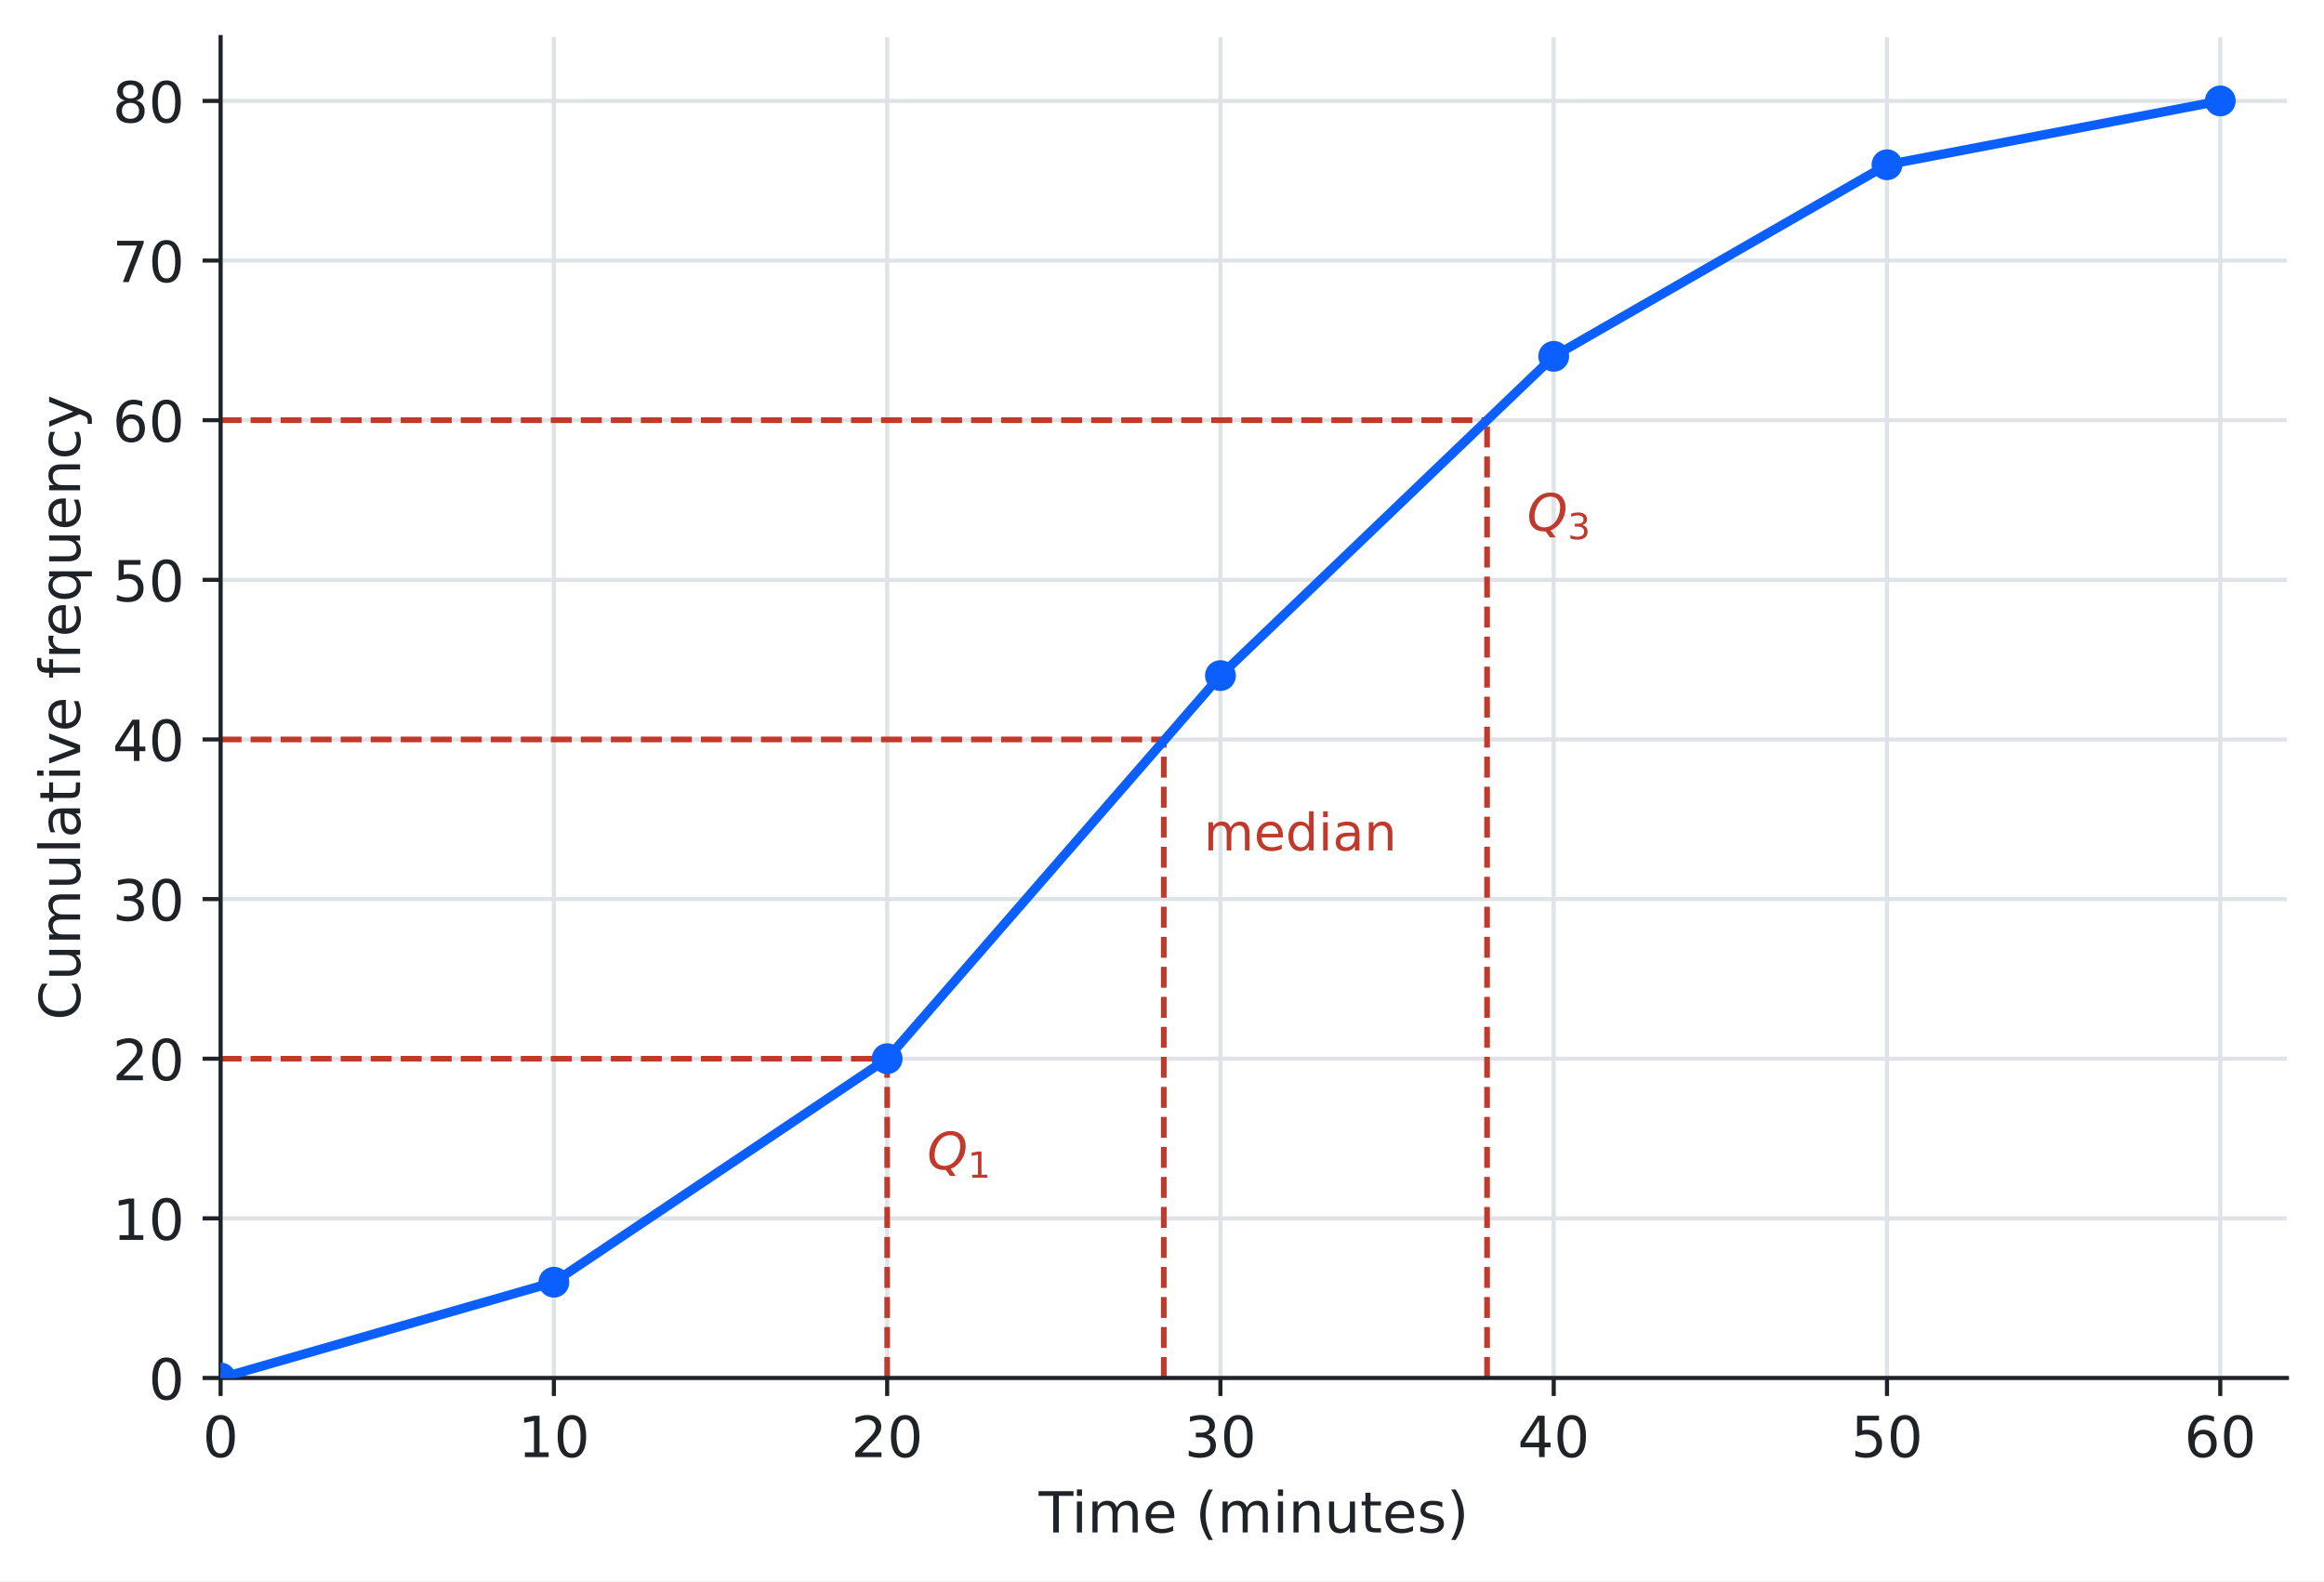
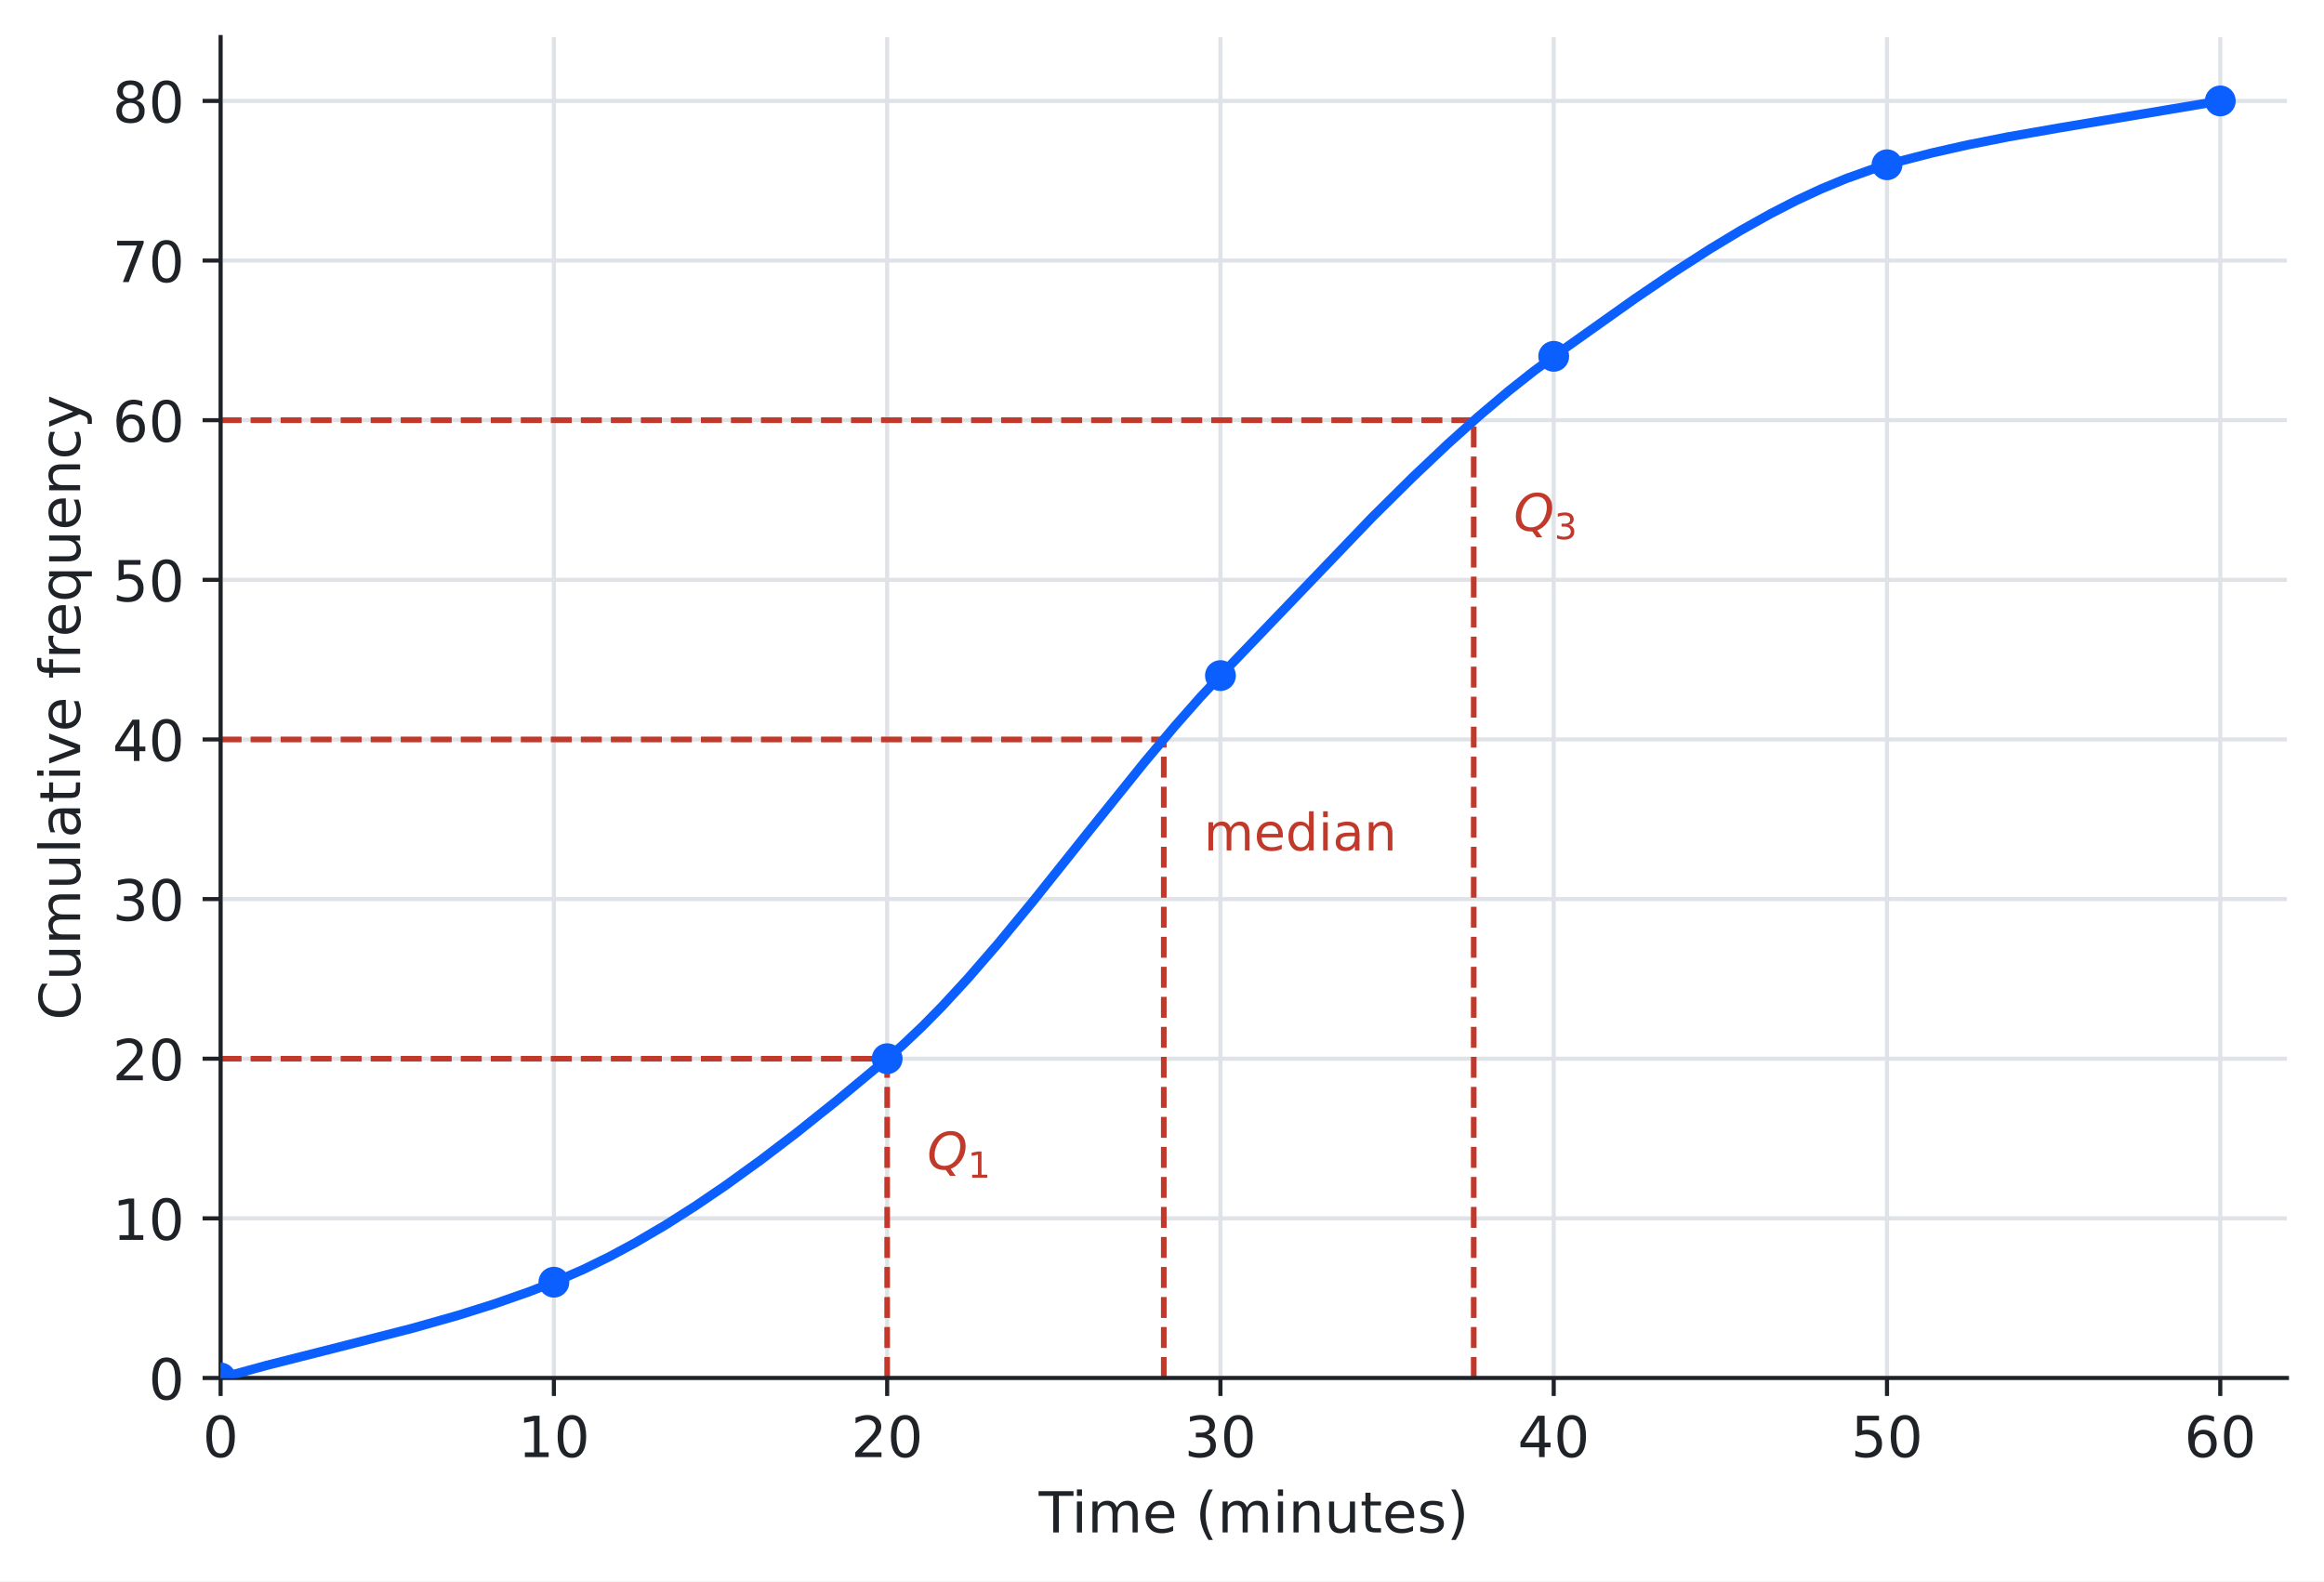
<svg xmlns="http://www.w3.org/2000/svg" xmlns:xlink="http://www.w3.org/1999/xlink" width="451.333pt" height="307.132pt" viewBox="0 0 451.333 307.132" version="1.1">
  <defs>
    <style type="text/css">*{stroke-linejoin: round; stroke-linecap: butt}</style>
  </defs>
  <g id="figure_1">
    <g id="patch_1">
      <path d="M 0 307.132  L 451.333 307.132  L 451.333 0  L 0 0  z " style="fill: #ffffff" />
    </g>
    <g id="axes_1">
      <g id="patch_2">
        <path d="M 42.843 267.64  L 444.133 267.64  L 444.133 7.2  L 42.843 7.2  z " style="fill: #ffffff" />
      </g>
      <g id="matplotlib.axis_1">
        <g id="xtick_1">
          <g id="line2d_1">
-             <path d="M 42.843 267.64  L 42.843 7.2  " clip-path="url(#p670e0f023a)" style="fill: none; stroke: #dfe3e8; stroke-width: 0.8; stroke-linecap: square" />
+             <path d="M 42.843 267.64  L 42.843 7.2  " clip-path="url(#pdbe8dc96bb)" style="fill: none; stroke: #dfe3e8; stroke-width: 0.8; stroke-linecap: square" />
          </g>
          <g id="line2d_2">
            <defs>
-               <path id="ma8bed4fd21" d="M 0 0  L 0 3.5  " style="stroke: #1f2328; stroke-width: 0.8" />
+               <path id="m4777146919" d="M 0 0  L 0 3.5  " style="stroke: #1f2328; stroke-width: 0.8" />
            </defs>
            <g>
-               <use xlink:href="#ma8bed4fd21" x="42.843" y="267.64" style="fill: #1f2328; stroke: #1f2328; stroke-width: 0.8" />
+               <use xlink:href="#m4777146919" x="42.843" y="267.64" style="fill: #1f2328; stroke: #1f2328; stroke-width: 0.8" />
            </g>
          </g>
          <g id="text_1">
            <g style="fill: #1f2328" transform="translate(39.34406 282.9983) scale(0.11 -0.11)">
              <defs>
                <path id="DejaVuSans-30" d="M 2034 4250  Q 1547 4250 1301 3770  Q 1056 3291 1056 2328  Q 1056 1369 1301 889  Q 1547 409 2034 409  Q 2525 409 2770 889  Q 3016 1369 3016 2328  Q 3016 3291 2770 3770  Q 2525 4250 2034 4250  z M 2034 4750  Q 2819 4750 3233 4129  Q 3647 3509 3647 2328  Q 3647 1150 3233 529  Q 2819 -91 2034 -91  Q 1250 -91 836 529  Q 422 1150 422 2328  Q 422 3509 836 4129  Q 1250 4750 2034 4750  z " transform="scale(0.015625)" />
              </defs>
              <use xlink:href="#DejaVuSans-30" />
            </g>
          </g>
        </g>
        <g id="xtick_2">
          <g id="line2d_3">
-             <path d="M 107.568 267.64  L 107.568 7.2  " clip-path="url(#p670e0f023a)" style="fill: none; stroke: #dfe3e8; stroke-width: 0.8; stroke-linecap: square" />
+             <path d="M 107.568 267.64  L 107.568 7.2  " clip-path="url(#pdbe8dc96bb)" style="fill: none; stroke: #dfe3e8; stroke-width: 0.8; stroke-linecap: square" />
          </g>
          <g id="line2d_4">
            <g>
-               <use xlink:href="#ma8bed4fd21" x="107.568" y="267.64" style="fill: #1f2328; stroke: #1f2328; stroke-width: 0.8" />
+               <use xlink:href="#m4777146919" x="107.568" y="267.64" style="fill: #1f2328; stroke: #1f2328; stroke-width: 0.8" />
            </g>
          </g>
          <g id="text_2">
            <g style="fill: #1f2328" transform="translate(100.5689 282.9983) scale(0.11 -0.11)">
              <defs>
                <path id="DejaVuSans-31" d="M 794 531  L 1825 531  L 1825 4091  L 703 3866  L 703 4441  L 1819 4666  L 2450 4666  L 2450 531  L 3481 531  L 3481 0  L 794 0  L 794 531  z " transform="scale(0.015625)" />
              </defs>
              <use xlink:href="#DejaVuSans-31" />
              <use xlink:href="#DejaVuSans-30" transform="translate(63.62305 0)" />
            </g>
          </g>
        </g>
        <g id="xtick_3">
          <g id="line2d_5">
-             <path d="M 172.292 267.64  L 172.292 7.2  " clip-path="url(#p670e0f023a)" style="fill: none; stroke: #dfe3e8; stroke-width: 0.8; stroke-linecap: square" />
+             <path d="M 172.292 267.64  L 172.292 7.2  " clip-path="url(#pdbe8dc96bb)" style="fill: none; stroke: #dfe3e8; stroke-width: 0.8; stroke-linecap: square" />
          </g>
          <g id="line2d_6">
            <g>
-               <use xlink:href="#ma8bed4fd21" x="172.292" y="267.64" style="fill: #1f2328; stroke: #1f2328; stroke-width: 0.8" />
+               <use xlink:href="#m4777146919" x="172.292" y="267.64" style="fill: #1f2328; stroke: #1f2328; stroke-width: 0.8" />
            </g>
          </g>
          <g id="text_3">
            <g style="fill: #1f2328" transform="translate(165.2931 282.9983) scale(0.11 -0.11)">
              <defs>
                <path id="DejaVuSans-32" d="M 1228 531  L 3431 531  L 3431 0  L 469 0  L 469 531  Q 828 903 1448 1529  Q 2069 2156 2228 2338  Q 2531 2678 2651 2914  Q 2772 3150 2772 3378  Q 2772 3750 2511 3984  Q 2250 4219 1831 4219  Q 1534 4219 1204 4116  Q 875 4013 500 3803  L 500 4441  Q 881 4594 1212 4672  Q 1544 4750 1819 4750  Q 2544 4750 2975 4387  Q 3406 4025 3406 3419  Q 3406 3131 3298 2873  Q 3191 2616 2906 2266  Q 2828 2175 2409 1742  Q 1991 1309 1228 531  z " transform="scale(0.015625)" />
              </defs>
              <use xlink:href="#DejaVuSans-32" />
              <use xlink:href="#DejaVuSans-30" transform="translate(63.62305 0)" />
            </g>
          </g>
        </g>
        <g id="xtick_4">
          <g id="line2d_7">
-             <path d="M 237.016 267.64  L 237.016 7.2  " clip-path="url(#p670e0f023a)" style="fill: none; stroke: #dfe3e8; stroke-width: 0.8; stroke-linecap: square" />
+             <path d="M 237.016 267.64  L 237.016 7.2  " clip-path="url(#pdbe8dc96bb)" style="fill: none; stroke: #dfe3e8; stroke-width: 0.8; stroke-linecap: square" />
          </g>
          <g id="line2d_8">
            <g>
-               <use xlink:href="#ma8bed4fd21" x="237.016" y="267.64" style="fill: #1f2328; stroke: #1f2328; stroke-width: 0.8" />
+               <use xlink:href="#m4777146919" x="237.016" y="267.64" style="fill: #1f2328; stroke: #1f2328; stroke-width: 0.8" />
            </g>
          </g>
          <g id="text_4">
            <g style="fill: #1f2328" transform="translate(230.0173 282.9983) scale(0.11 -0.11)">
              <defs>
                <path id="DejaVuSans-33" d="M 2597 2516  Q 3050 2419 3304 2112  Q 3559 1806 3559 1356  Q 3559 666 3084 287  Q 2609 -91 1734 -91  Q 1441 -91 1130 -33  Q 819 25 488 141  L 488 750  Q 750 597 1062 519  Q 1375 441 1716 441  Q 2309 441 2620 675  Q 2931 909 2931 1356  Q 2931 1769 2642 2001  Q 2353 2234 1838 2234  L 1294 2234  L 1294 2753  L 1863 2753  Q 2328 2753 2575 2939  Q 2822 3125 2822 3475  Q 2822 3834 2567 4026  Q 2313 4219 1838 4219  Q 1578 4219 1281 4162  Q 984 4106 628 3988  L 628 4550  Q 988 4650 1302 4700  Q 1616 4750 1894 4750  Q 2613 4750 3031 4423  Q 3450 4097 3450 3541  Q 3450 3153 3228 2886  Q 3006 2619 2597 2516  z " transform="scale(0.015625)" />
              </defs>
              <use xlink:href="#DejaVuSans-33" />
              <use xlink:href="#DejaVuSans-30" transform="translate(63.62305 0)" />
            </g>
          </g>
        </g>
        <g id="xtick_5">
          <g id="line2d_9">
-             <path d="M 301.74 267.64  L 301.74 7.2  " clip-path="url(#p670e0f023a)" style="fill: none; stroke: #dfe3e8; stroke-width: 0.8; stroke-linecap: square" />
+             <path d="M 301.74 267.64  L 301.74 7.2  " clip-path="url(#pdbe8dc96bb)" style="fill: none; stroke: #dfe3e8; stroke-width: 0.8; stroke-linecap: square" />
          </g>
          <g id="line2d_10">
            <g>
-               <use xlink:href="#ma8bed4fd21" x="301.74" y="267.64" style="fill: #1f2328; stroke: #1f2328; stroke-width: 0.8" />
+               <use xlink:href="#m4777146919" x="301.74" y="267.64" style="fill: #1f2328; stroke: #1f2328; stroke-width: 0.8" />
            </g>
          </g>
          <g id="text_5">
            <g style="fill: #1f2328" transform="translate(294.7415 282.9983) scale(0.11 -0.11)">
              <defs>
                <path id="DejaVuSans-34" d="M 2419 4116  L 825 1625  L 2419 1625  L 2419 4116  z M 2253 4666  L 3047 4666  L 3047 1625  L 3713 1625  L 3713 1100  L 3047 1100  L 3047 0  L 2419 0  L 2419 1100  L 313 1100  L 313 1709  L 2253 4666  z " transform="scale(0.015625)" />
              </defs>
              <use xlink:href="#DejaVuSans-34" />
              <use xlink:href="#DejaVuSans-30" transform="translate(63.62305 0)" />
            </g>
          </g>
        </g>
        <g id="xtick_6">
          <g id="line2d_11">
-             <path d="M 366.464 267.64  L 366.464 7.2  " clip-path="url(#p670e0f023a)" style="fill: none; stroke: #dfe3e8; stroke-width: 0.8; stroke-linecap: square" />
+             <path d="M 366.464 267.64  L 366.464 7.2  " clip-path="url(#pdbe8dc96bb)" style="fill: none; stroke: #dfe3e8; stroke-width: 0.8; stroke-linecap: square" />
          </g>
          <g id="line2d_12">
            <g>
-               <use xlink:href="#ma8bed4fd21" x="366.464" y="267.64" style="fill: #1f2328; stroke: #1f2328; stroke-width: 0.8" />
+               <use xlink:href="#m4777146919" x="366.464" y="267.64" style="fill: #1f2328; stroke: #1f2328; stroke-width: 0.8" />
            </g>
          </g>
          <g id="text_6">
            <g style="fill: #1f2328" transform="translate(359.4657 282.9983) scale(0.11 -0.11)">
              <defs>
                <path id="DejaVuSans-35" d="M 691 4666  L 3169 4666  L 3169 4134  L 1269 4134  L 1269 2991  Q 1406 3038 1543 3061  Q 1681 3084 1819 3084  Q 2600 3084 3056 2656  Q 3513 2228 3513 1497  Q 3513 744 3044 326  Q 2575 -91 1722 -91  Q 1428 -91 1123 -41  Q 819 9 494 109  L 494 744  Q 775 591 1075 516  Q 1375 441 1709 441  Q 2250 441 2565 725  Q 2881 1009 2881 1497  Q 2881 1984 2565 2268  Q 2250 2553 1709 2553  Q 1456 2553 1204 2497  Q 953 2441 691 2322  L 691 4666  z " transform="scale(0.015625)" />
              </defs>
              <use xlink:href="#DejaVuSans-35" />
              <use xlink:href="#DejaVuSans-30" transform="translate(63.62305 0)" />
            </g>
          </g>
        </g>
        <g id="xtick_7">
          <g id="line2d_13">
-             <path d="M 431.189 267.64  L 431.189 7.2  " clip-path="url(#p670e0f023a)" style="fill: none; stroke: #dfe3e8; stroke-width: 0.8; stroke-linecap: square" />
+             <path d="M 431.189 267.64  L 431.189 7.2  " clip-path="url(#pdbe8dc96bb)" style="fill: none; stroke: #dfe3e8; stroke-width: 0.8; stroke-linecap: square" />
          </g>
          <g id="line2d_14">
            <g>
-               <use xlink:href="#ma8bed4fd21" x="431.189" y="267.64" style="fill: #1f2328; stroke: #1f2328; stroke-width: 0.8" />
+               <use xlink:href="#m4777146919" x="431.189" y="267.64" style="fill: #1f2328; stroke: #1f2328; stroke-width: 0.8" />
            </g>
          </g>
          <g id="text_7">
            <g style="fill: #1f2328" transform="translate(424.1898 282.9983) scale(0.11 -0.11)">
              <defs>
                <path id="DejaVuSans-36" d="M 2113 2584  Q 1688 2584 1439 2293  Q 1191 2003 1191 1497  Q 1191 994 1439 701  Q 1688 409 2113 409  Q 2538 409 2786 701  Q 3034 994 3034 1497  Q 3034 2003 2786 2293  Q 2538 2584 2113 2584  z M 3366 4563  L 3366 3988  Q 3128 4100 2886 4159  Q 2644 4219 2406 4219  Q 1781 4219 1451 3797  Q 1122 3375 1075 2522  Q 1259 2794 1537 2939  Q 1816 3084 2150 3084  Q 2853 3084 3261 2657  Q 3669 2231 3669 1497  Q 3669 778 3244 343  Q 2819 -91 2113 -91  Q 1303 -91 875 529  Q 447 1150 447 2328  Q 447 3434 972 4092  Q 1497 4750 2381 4750  Q 2619 4750 2861 4703  Q 3103 4656 3366 4563  z " transform="scale(0.015625)" />
              </defs>
              <use xlink:href="#DejaVuSans-36" />
              <use xlink:href="#DejaVuSans-30" transform="translate(63.62305 0)" />
            </g>
          </g>
        </g>
        <g id="text_8">
          <g style="fill: #1f2328" transform="translate(201.7297 297.6442) scale(0.11 -0.11)">
            <defs>
              <path id="DejaVuSans-54" d="M -19 4666  L 3928 4666  L 3928 4134  L 2272 4134  L 2272 0  L 1638 0  L 1638 4134  L -19 4134  L -19 4666  z " transform="scale(0.015625)" />
              <path id="DejaVuSans-69" d="M 603 3500  L 1178 3500  L 1178 0  L 603 0  L 603 3500  z M 603 4863  L 1178 4863  L 1178 4134  L 603 4134  L 603 4863  z " transform="scale(0.015625)" />
              <path id="DejaVuSans-6d" d="M 3328 2828  Q 3544 3216 3844 3400  Q 4144 3584 4550 3584  Q 5097 3584 5394 3201  Q 5691 2819 5691 2113  L 5691 0  L 5113 0  L 5113 2094  Q 5113 2597 4934 2840  Q 4756 3084 4391 3084  Q 3944 3084 3684 2787  Q 3425 2491 3425 1978  L 3425 0  L 2847 0  L 2847 2094  Q 2847 2600 2669 2842  Q 2491 3084 2119 3084  Q 1678 3084 1418 2786  Q 1159 2488 1159 1978  L 1159 0  L 581 0  L 581 3500  L 1159 3500  L 1159 2956  Q 1356 3278 1631 3431  Q 1906 3584 2284 3584  Q 2666 3584 2933 3390  Q 3200 3197 3328 2828  z " transform="scale(0.015625)" />
              <path id="DejaVuSans-65" d="M 3597 1894  L 3597 1613  L 953 1613  Q 991 1019 1311 708  Q 1631 397 2203 397  Q 2534 397 2845 478  Q 3156 559 3463 722  L 3463 178  Q 3153 47 2828 -22  Q 2503 -91 2169 -91  Q 1331 -91 842 396  Q 353 884 353 1716  Q 353 2575 817 3079  Q 1281 3584 2069 3584  Q 2775 3584 3186 3129  Q 3597 2675 3597 1894  z M 3022 2063  Q 3016 2534 2758 2815  Q 2500 3097 2075 3097  Q 1594 3097 1305 2825  Q 1016 2553 972 2059  L 3022 2063  z " transform="scale(0.015625)" />
              <path id="DejaVuSans-20" transform="scale(0.015625)" />
              <path id="DejaVuSans-28" d="M 1984 4856  Q 1566 4138 1362 3434  Q 1159 2731 1159 2009  Q 1159 1288 1364 580  Q 1569 -128 1984 -844  L 1484 -844  Q 1016 -109 783 600  Q 550 1309 550 2009  Q 550 2706 781 3412  Q 1013 4119 1484 4856  L 1984 4856  z " transform="scale(0.015625)" />
              <path id="DejaVuSans-6e" d="M 3513 2113  L 3513 0  L 2938 0  L 2938 2094  Q 2938 2591 2744 2837  Q 2550 3084 2163 3084  Q 1697 3084 1428 2787  Q 1159 2491 1159 1978  L 1159 0  L 581 0  L 581 3500  L 1159 3500  L 1159 2956  Q 1366 3272 1645 3428  Q 1925 3584 2291 3584  Q 2894 3584 3203 3211  Q 3513 2838 3513 2113  z " transform="scale(0.015625)" />
              <path id="DejaVuSans-75" d="M 544 1381  L 544 3500  L 1119 3500  L 1119 1403  Q 1119 906 1312 657  Q 1506 409 1894 409  Q 2359 409 2629 706  Q 2900 1003 2900 1516  L 2900 3500  L 3475 3500  L 3475 0  L 2900 0  L 2900 538  Q 2691 219 2414 64  Q 2138 -91 1772 -91  Q 1169 -91 856 284  Q 544 659 544 1381  z M 1991 3584  L 1991 3584  z " transform="scale(0.015625)" />
              <path id="DejaVuSans-74" d="M 1172 4494  L 1172 3500  L 2356 3500  L 2356 3053  L 1172 3053  L 1172 1153  Q 1172 725 1289 603  Q 1406 481 1766 481  L 2356 481  L 2356 0  L 1766 0  Q 1100 0 847 248  Q 594 497 594 1153  L 594 3053  L 172 3053  L 172 3500  L 594 3500  L 594 4494  L 1172 4494  z " transform="scale(0.015625)" />
              <path id="DejaVuSans-73" d="M 2834 3397  L 2834 2853  Q 2591 2978 2328 3040  Q 2066 3103 1784 3103  Q 1356 3103 1142 2972  Q 928 2841 928 2578  Q 928 2378 1081 2264  Q 1234 2150 1697 2047  L 1894 2003  Q 2506 1872 2764 1633  Q 3022 1394 3022 966  Q 3022 478 2636 193  Q 2250 -91 1575 -91  Q 1294 -91 989 -36  Q 684 19 347 128  L 347 722  Q 666 556 975 473  Q 1284 391 1588 391  Q 1994 391 2212 530  Q 2431 669 2431 922  Q 2431 1156 2273 1281  Q 2116 1406 1581 1522  L 1381 1569  Q 847 1681 609 1914  Q 372 2147 372 2553  Q 372 3047 722 3315  Q 1072 3584 1716 3584  Q 2034 3584 2315 3537  Q 2597 3491 2834 3397  z " transform="scale(0.015625)" />
              <path id="DejaVuSans-29" d="M 513 4856  L 1013 4856  Q 1481 4119 1714 3412  Q 1947 2706 1947 2009  Q 1947 1309 1714 600  Q 1481 -109 1013 -844  L 513 -844  Q 928 -128 1133 580  Q 1338 1288 1338 2009  Q 1338 2731 1133 3434  Q 928 4138 513 4856  z " transform="scale(0.015625)" />
            </defs>
            <use xlink:href="#DejaVuSans-54" />
            <use xlink:href="#DejaVuSans-69" transform="translate(57.95898 0)" />
            <use xlink:href="#DejaVuSans-6d" transform="translate(85.74219 0)" />
            <use xlink:href="#DejaVuSans-65" transform="translate(183.1543 0)" />
            <use xlink:href="#DejaVuSans-20" transform="translate(244.6777 0)" />
            <use xlink:href="#DejaVuSans-28" transform="translate(276.4648 0)" />
            <use xlink:href="#DejaVuSans-6d" transform="translate(315.4785 0)" />
            <use xlink:href="#DejaVuSans-69" transform="translate(412.8906 0)" />
            <use xlink:href="#DejaVuSans-6e" transform="translate(440.6738 0)" />
            <use xlink:href="#DejaVuSans-75" transform="translate(504.0527 0)" />
            <use xlink:href="#DejaVuSans-74" transform="translate(567.4316 0)" />
            <use xlink:href="#DejaVuSans-65" transform="translate(606.6406 0)" />
            <use xlink:href="#DejaVuSans-73" transform="translate(668.1641 0)" />
            <use xlink:href="#DejaVuSans-29" transform="translate(720.2637 0)" />
          </g>
        </g>
      </g>
      <g id="matplotlib.axis_2">
        <g id="ytick_1">
          <g id="line2d_15">
-             <path d="M 42.843 267.64  L 444.133 267.64  " clip-path="url(#p670e0f023a)" style="fill: none; stroke: #dfe3e8; stroke-width: 0.8; stroke-linecap: square" />
+             <path d="M 42.843 267.64  L 444.133 267.64  " clip-path="url(#pdbe8dc96bb)" style="fill: none; stroke: #dfe3e8; stroke-width: 0.8; stroke-linecap: square" />
          </g>
          <g id="line2d_16">
            <defs>
-               <path id="mba5f7fa7e0" d="M 0 0  L -3.5 0  " style="stroke: #1f2328; stroke-width: 0.8" />
+               <path id="m4cc0b8f26c" d="M 0 0  L -3.5 0  " style="stroke: #1f2328; stroke-width: 0.8" />
            </defs>
            <g>
-               <use xlink:href="#mba5f7fa7e0" x="42.843" y="267.64" style="fill: #1f2328; stroke: #1f2328; stroke-width: 0.8" />
+               <use xlink:href="#m4cc0b8f26c" x="42.843" y="267.64" style="fill: #1f2328; stroke: #1f2328; stroke-width: 0.8" />
            </g>
          </g>
          <g id="text_9">
            <g style="fill: #1f2328" transform="translate(28.84469 271.8191) scale(0.11 -0.11)">
              <use xlink:href="#DejaVuSans-30" />
            </g>
          </g>
        </g>
        <g id="ytick_2">
          <g id="line2d_17">
-             <path d="M 42.843 236.635  L 444.133 236.635  " clip-path="url(#p670e0f023a)" style="fill: none; stroke: #dfe3e8; stroke-width: 0.8; stroke-linecap: square" />
+             <path d="M 42.843 236.635  L 444.133 236.635  " clip-path="url(#pdbe8dc96bb)" style="fill: none; stroke: #dfe3e8; stroke-width: 0.8; stroke-linecap: square" />
          </g>
          <g id="line2d_18">
            <g>
-               <use xlink:href="#mba5f7fa7e0" x="42.843" y="236.635" style="fill: #1f2328; stroke: #1f2328; stroke-width: 0.8" />
+               <use xlink:href="#m4cc0b8f26c" x="42.843" y="236.635" style="fill: #1f2328; stroke: #1f2328; stroke-width: 0.8" />
            </g>
          </g>
          <g id="text_10">
            <g style="fill: #1f2328" transform="translate(21.84594 240.8144) scale(0.11 -0.11)">
              <use xlink:href="#DejaVuSans-31" />
              <use xlink:href="#DejaVuSans-30" transform="translate(63.62305 0)" />
            </g>
          </g>
        </g>
        <g id="ytick_3">
          <g id="line2d_19">
-             <path d="M 42.843 205.63  L 444.133 205.63  " clip-path="url(#p670e0f023a)" style="fill: none; stroke: #dfe3e8; stroke-width: 0.8; stroke-linecap: square" />
+             <path d="M 42.843 205.63  L 444.133 205.63  " clip-path="url(#pdbe8dc96bb)" style="fill: none; stroke: #dfe3e8; stroke-width: 0.8; stroke-linecap: square" />
          </g>
          <g id="line2d_20">
            <g>
-               <use xlink:href="#mba5f7fa7e0" x="42.843" y="205.63" style="fill: #1f2328; stroke: #1f2328; stroke-width: 0.8" />
+               <use xlink:href="#m4cc0b8f26c" x="42.843" y="205.63" style="fill: #1f2328; stroke: #1f2328; stroke-width: 0.8" />
            </g>
          </g>
          <g id="text_11">
            <g style="fill: #1f2328" transform="translate(21.84594 209.8096) scale(0.11 -0.11)">
              <use xlink:href="#DejaVuSans-32" />
              <use xlink:href="#DejaVuSans-30" transform="translate(63.62305 0)" />
            </g>
          </g>
        </g>
        <g id="ytick_4">
          <g id="line2d_21">
-             <path d="M 42.843 174.626  L 444.133 174.626  " clip-path="url(#p670e0f023a)" style="fill: none; stroke: #dfe3e8; stroke-width: 0.8; stroke-linecap: square" />
+             <path d="M 42.843 174.626  L 444.133 174.626  " clip-path="url(#pdbe8dc96bb)" style="fill: none; stroke: #dfe3e8; stroke-width: 0.8; stroke-linecap: square" />
          </g>
          <g id="line2d_22">
            <g>
-               <use xlink:href="#mba5f7fa7e0" x="42.843" y="174.626" style="fill: #1f2328; stroke: #1f2328; stroke-width: 0.8" />
+               <use xlink:href="#m4cc0b8f26c" x="42.843" y="174.626" style="fill: #1f2328; stroke: #1f2328; stroke-width: 0.8" />
            </g>
          </g>
          <g id="text_12">
            <g style="fill: #1f2328" transform="translate(21.84594 178.8049) scale(0.11 -0.11)">
              <use xlink:href="#DejaVuSans-33" />
              <use xlink:href="#DejaVuSans-30" transform="translate(63.62305 0)" />
            </g>
          </g>
        </g>
        <g id="ytick_5">
          <g id="line2d_23">
-             <path d="M 42.843 143.621  L 444.133 143.621  " clip-path="url(#p670e0f023a)" style="fill: none; stroke: #dfe3e8; stroke-width: 0.8; stroke-linecap: square" />
+             <path d="M 42.843 143.621  L 444.133 143.621  " clip-path="url(#pdbe8dc96bb)" style="fill: none; stroke: #dfe3e8; stroke-width: 0.8; stroke-linecap: square" />
          </g>
          <g id="line2d_24">
            <g>
-               <use xlink:href="#mba5f7fa7e0" x="42.843" y="143.621" style="fill: #1f2328; stroke: #1f2328; stroke-width: 0.8" />
+               <use xlink:href="#m4cc0b8f26c" x="42.843" y="143.621" style="fill: #1f2328; stroke: #1f2328; stroke-width: 0.8" />
            </g>
          </g>
          <g id="text_13">
            <g style="fill: #1f2328" transform="translate(21.84594 147.8001) scale(0.11 -0.11)">
              <use xlink:href="#DejaVuSans-34" />
              <use xlink:href="#DejaVuSans-30" transform="translate(63.62305 0)" />
            </g>
          </g>
        </g>
        <g id="ytick_6">
          <g id="line2d_25">
-             <path d="M 42.843 112.616  L 444.133 112.616  " clip-path="url(#p670e0f023a)" style="fill: none; stroke: #dfe3e8; stroke-width: 0.8; stroke-linecap: square" />
+             <path d="M 42.843 112.616  L 444.133 112.616  " clip-path="url(#pdbe8dc96bb)" style="fill: none; stroke: #dfe3e8; stroke-width: 0.8; stroke-linecap: square" />
          </g>
          <g id="line2d_26">
            <g>
-               <use xlink:href="#mba5f7fa7e0" x="42.843" y="112.616" style="fill: #1f2328; stroke: #1f2328; stroke-width: 0.8" />
+               <use xlink:href="#m4cc0b8f26c" x="42.843" y="112.616" style="fill: #1f2328; stroke: #1f2328; stroke-width: 0.8" />
            </g>
          </g>
          <g id="text_14">
            <g style="fill: #1f2328" transform="translate(21.84594 116.7953) scale(0.11 -0.11)">
              <use xlink:href="#DejaVuSans-35" />
              <use xlink:href="#DejaVuSans-30" transform="translate(63.62305 0)" />
            </g>
          </g>
        </g>
        <g id="ytick_7">
          <g id="line2d_27">
-             <path d="M 42.843 81.611  L 444.133 81.611  " clip-path="url(#p670e0f023a)" style="fill: none; stroke: #dfe3e8; stroke-width: 0.8; stroke-linecap: square" />
+             <path d="M 42.843 81.611  L 444.133 81.611  " clip-path="url(#pdbe8dc96bb)" style="fill: none; stroke: #dfe3e8; stroke-width: 0.8; stroke-linecap: square" />
          </g>
          <g id="line2d_28">
            <g>
-               <use xlink:href="#mba5f7fa7e0" x="42.843" y="81.611" style="fill: #1f2328; stroke: #1f2328; stroke-width: 0.8" />
+               <use xlink:href="#m4cc0b8f26c" x="42.843" y="81.611" style="fill: #1f2328; stroke: #1f2328; stroke-width: 0.8" />
            </g>
          </g>
          <g id="text_15">
            <g style="fill: #1f2328" transform="translate(21.84594 85.79057) scale(0.11 -0.11)">
              <use xlink:href="#DejaVuSans-36" />
              <use xlink:href="#DejaVuSans-30" transform="translate(63.62305 0)" />
            </g>
          </g>
        </g>
        <g id="ytick_8">
          <g id="line2d_29">
-             <path d="M 42.843 50.607  L 444.133 50.607  " clip-path="url(#p670e0f023a)" style="fill: none; stroke: #dfe3e8; stroke-width: 0.8; stroke-linecap: square" />
+             <path d="M 42.843 50.607  L 444.133 50.607  " clip-path="url(#pdbe8dc96bb)" style="fill: none; stroke: #dfe3e8; stroke-width: 0.8; stroke-linecap: square" />
          </g>
          <g id="line2d_30">
            <g>
-               <use xlink:href="#mba5f7fa7e0" x="42.843" y="50.607" style="fill: #1f2328; stroke: #1f2328; stroke-width: 0.8" />
+               <use xlink:href="#m4cc0b8f26c" x="42.843" y="50.607" style="fill: #1f2328; stroke: #1f2328; stroke-width: 0.8" />
            </g>
          </g>
          <g id="text_16">
            <g style="fill: #1f2328" transform="translate(21.84594 54.78581) scale(0.11 -0.11)">
              <defs>
                <path id="DejaVuSans-37" d="M 525 4666  L 3525 4666  L 3525 4397  L 1831 0  L 1172 0  L 2766 4134  L 525 4134  L 525 4666  z " transform="scale(0.015625)" />
              </defs>
              <use xlink:href="#DejaVuSans-37" />
              <use xlink:href="#DejaVuSans-30" transform="translate(63.62305 0)" />
            </g>
          </g>
        </g>
        <g id="ytick_9">
          <g id="line2d_31">
-             <path d="M 42.843 19.602  L 444.133 19.602  " clip-path="url(#p670e0f023a)" style="fill: none; stroke: #dfe3e8; stroke-width: 0.8; stroke-linecap: square" />
+             <path d="M 42.843 19.602  L 444.133 19.602  " clip-path="url(#pdbe8dc96bb)" style="fill: none; stroke: #dfe3e8; stroke-width: 0.8; stroke-linecap: square" />
          </g>
          <g id="line2d_32">
            <g>
-               <use xlink:href="#mba5f7fa7e0" x="42.843" y="19.602" style="fill: #1f2328; stroke: #1f2328; stroke-width: 0.8" />
+               <use xlink:href="#m4cc0b8f26c" x="42.843" y="19.602" style="fill: #1f2328; stroke: #1f2328; stroke-width: 0.8" />
            </g>
          </g>
          <g id="text_17">
            <g style="fill: #1f2328" transform="translate(21.84594 23.78104) scale(0.11 -0.11)">
              <defs>
                <path id="DejaVuSans-38" d="M 2034 2216  Q 1584 2216 1326 1975  Q 1069 1734 1069 1313  Q 1069 891 1326 650  Q 1584 409 2034 409  Q 2484 409 2743 651  Q 3003 894 3003 1313  Q 3003 1734 2745 1975  Q 2488 2216 2034 2216  z M 1403 2484  Q 997 2584 770 2862  Q 544 3141 544 3541  Q 544 4100 942 4425  Q 1341 4750 2034 4750  Q 2731 4750 3128 4425  Q 3525 4100 3525 3541  Q 3525 3141 3298 2862  Q 3072 2584 2669 2484  Q 3125 2378 3379 2068  Q 3634 1759 3634 1313  Q 3634 634 3220 271  Q 2806 -91 2034 -91  Q 1263 -91 848 271  Q 434 634 434 1313  Q 434 1759 690 2068  Q 947 2378 1403 2484  z M 1172 3481  Q 1172 3119 1398 2916  Q 1625 2713 2034 2713  Q 2441 2713 2670 2916  Q 2900 3119 2900 3481  Q 2900 3844 2670 4047  Q 2441 4250 2034 4250  Q 1625 4250 1398 4047  Q 1172 3844 1172 3481  z " transform="scale(0.015625)" />
              </defs>
              <use xlink:href="#DejaVuSans-38" />
              <use xlink:href="#DejaVuSans-30" transform="translate(63.62305 0)" />
            </g>
          </g>
        </g>
        <g id="text_18">
          <g style="fill: #1f2328" transform="translate(15.55828 198.1434) rotate(-90) scale(0.11 -0.11)">
            <defs>
              <path id="DejaVuSans-43" d="M 4122 4306  L 4122 3641  Q 3803 3938 3442 4084  Q 3081 4231 2675 4231  Q 1875 4231 1450 3742  Q 1025 3253 1025 2328  Q 1025 1406 1450 917  Q 1875 428 2675 428  Q 3081 428 3442 575  Q 3803 722 4122 1019  L 4122 359  Q 3791 134 3420 21  Q 3050 -91 2638 -91  Q 1578 -91 968 557  Q 359 1206 359 2328  Q 359 3453 968 4101  Q 1578 4750 2638 4750  Q 3056 4750 3426 4639  Q 3797 4528 4122 4306  z " transform="scale(0.015625)" />
              <path id="DejaVuSans-6c" d="M 603 4863  L 1178 4863  L 1178 0  L 603 0  L 603 4863  z " transform="scale(0.015625)" />
              <path id="DejaVuSans-61" d="M 2194 1759  Q 1497 1759 1228 1600  Q 959 1441 959 1056  Q 959 750 1161 570  Q 1363 391 1709 391  Q 2188 391 2477 730  Q 2766 1069 2766 1631  L 2766 1759  L 2194 1759  z M 3341 1997  L 3341 0  L 2766 0  L 2766 531  Q 2569 213 2275 61  Q 1981 -91 1556 -91  Q 1019 -91 701 211  Q 384 513 384 1019  Q 384 1609 779 1909  Q 1175 2209 1959 2209  L 2766 2209  L 2766 2266  Q 2766 2663 2505 2880  Q 2244 3097 1772 3097  Q 1472 3097 1187 3025  Q 903 2953 641 2809  L 641 3341  Q 956 3463 1253 3523  Q 1550 3584 1831 3584  Q 2591 3584 2966 3190  Q 3341 2797 3341 1997  z " transform="scale(0.015625)" />
              <path id="DejaVuSans-76" d="M 191 3500  L 800 3500  L 1894 563  L 2988 3500  L 3597 3500  L 2284 0  L 1503 0  L 191 3500  z " transform="scale(0.015625)" />
              <path id="DejaVuSans-66" d="M 2375 4863  L 2375 4384  L 1825 4384  Q 1516 4384 1395 4259  Q 1275 4134 1275 3809  L 1275 3500  L 2222 3500  L 2222 3053  L 1275 3053  L 1275 0  L 697 0  L 697 3053  L 147 3053  L 147 3500  L 697 3500  L 697 3744  Q 697 4328 969 4595  Q 1241 4863 1831 4863  L 2375 4863  z " transform="scale(0.015625)" />
              <path id="DejaVuSans-72" d="M 2631 2963  Q 2534 3019 2420 3045  Q 2306 3072 2169 3072  Q 1681 3072 1420 2755  Q 1159 2438 1159 1844  L 1159 0  L 581 0  L 581 3500  L 1159 3500  L 1159 2956  Q 1341 3275 1631 3429  Q 1922 3584 2338 3584  Q 2397 3584 2469 3576  Q 2541 3569 2628 3553  L 2631 2963  z " transform="scale(0.015625)" />
              <path id="DejaVuSans-71" d="M 947 1747  Q 947 1113 1208 752  Q 1469 391 1925 391  Q 2381 391 2643 752  Q 2906 1113 2906 1747  Q 2906 2381 2643 2742  Q 2381 3103 1925 3103  Q 1469 3103 1208 2742  Q 947 2381 947 1747  z M 2906 525  Q 2725 213 2448 61  Q 2172 -91 1784 -91  Q 1150 -91 751 415  Q 353 922 353 1747  Q 353 2572 751 3078  Q 1150 3584 1784 3584  Q 2172 3584 2448 3432  Q 2725 3281 2906 2969  L 2906 3500  L 3481 3500  L 3481 -1331  L 2906 -1331  L 2906 525  z " transform="scale(0.015625)" />
              <path id="DejaVuSans-63" d="M 3122 3366  L 3122 2828  Q 2878 2963 2633 3030  Q 2388 3097 2138 3097  Q 1578 3097 1268 2742  Q 959 2388 959 1747  Q 959 1106 1268 751  Q 1578 397 2138 397  Q 2388 397 2633 464  Q 2878 531 3122 666  L 3122 134  Q 2881 22 2623 -34  Q 2366 -91 2075 -91  Q 1284 -91 818 406  Q 353 903 353 1747  Q 353 2603 823 3093  Q 1294 3584 2113 3584  Q 2378 3584 2631 3529  Q 2884 3475 3122 3366  z " transform="scale(0.015625)" />
              <path id="DejaVuSans-79" d="M 2059 -325  Q 1816 -950 1584 -1140  Q 1353 -1331 966 -1331  L 506 -1331  L 506 -850  L 844 -850  Q 1081 -850 1212 -737  Q 1344 -625 1503 -206  L 1606 56  L 191 3500  L 800 3500  L 1894 763  L 2988 3500  L 3597 3500  L 2059 -325  z " transform="scale(0.015625)" />
            </defs>
            <use xlink:href="#DejaVuSans-43" />
            <use xlink:href="#DejaVuSans-75" transform="translate(69.82422 0)" />
            <use xlink:href="#DejaVuSans-6d" transform="translate(133.2031 0)" />
            <use xlink:href="#DejaVuSans-75" transform="translate(230.6152 0)" />
            <use xlink:href="#DejaVuSans-6c" transform="translate(293.9941 0)" />
            <use xlink:href="#DejaVuSans-61" transform="translate(321.7773 0)" />
            <use xlink:href="#DejaVuSans-74" transform="translate(383.0566 0)" />
            <use xlink:href="#DejaVuSans-69" transform="translate(422.2656 0)" />
            <use xlink:href="#DejaVuSans-76" transform="translate(450.0488 0)" />
            <use xlink:href="#DejaVuSans-65" transform="translate(509.2285 0)" />
            <use xlink:href="#DejaVuSans-20" transform="translate(570.752 0)" />
            <use xlink:href="#DejaVuSans-66" transform="translate(602.5391 0)" />
            <use xlink:href="#DejaVuSans-72" transform="translate(637.7441 0)" />
            <use xlink:href="#DejaVuSans-65" transform="translate(676.6074 0)" />
            <use xlink:href="#DejaVuSans-71" transform="translate(738.1309 0)" />
            <use xlink:href="#DejaVuSans-75" transform="translate(801.6074 0)" />
            <use xlink:href="#DejaVuSans-65" transform="translate(864.9863 0)" />
            <use xlink:href="#DejaVuSans-6e" transform="translate(926.5098 0)" />
            <use xlink:href="#DejaVuSans-63" transform="translate(989.8887 0)" />
            <use xlink:href="#DejaVuSans-79" transform="translate(1044.869 0)" />
          </g>
        </g>
      </g>
      <g id="line2d_33">
-         <path d="M 42.843 205.63  L 172.292 205.63  " clip-path="url(#p670e0f023a)" style="fill: none; stroke-dasharray: 4.07,1.76; stroke-dashoffset: 0; stroke: #c0392b; stroke-width: 1.1" />
+         <path d="M 42.843 205.63  L 172.292 205.63  " clip-path="url(#pdbe8dc96bb)" style="fill: none; stroke-dasharray: 4.07,1.76; stroke-dashoffset: 0; stroke: #c0392b; stroke-width: 1.1" />
      </g>
      <g id="line2d_34">
-         <path d="M 172.292 267.64  L 172.292 205.63  " clip-path="url(#p670e0f023a)" style="fill: none; stroke-dasharray: 4.07,1.76; stroke-dashoffset: 0; stroke: #c0392b; stroke-width: 1.1" />
+         <path d="M 172.292 267.64  L 172.292 205.63  " clip-path="url(#pdbe8dc96bb)" style="fill: none; stroke-dasharray: 4.07,1.76; stroke-dashoffset: 0; stroke: #c0392b; stroke-width: 1.1" />
      </g>
      <g id="line2d_35">
-         <path d="M 42.843 143.621  L 226.013 143.621  " clip-path="url(#p670e0f023a)" style="fill: none; stroke-dasharray: 4.07,1.76; stroke-dashoffset: 0; stroke: #c0392b; stroke-width: 1.1" />
+         <path d="M 42.843 143.621  L 226.013 143.621  " clip-path="url(#pdbe8dc96bb)" style="fill: none; stroke-dasharray: 4.07,1.76; stroke-dashoffset: 0; stroke: #c0392b; stroke-width: 1.1" />
      </g>
      <g id="line2d_36">
-         <path d="M 226.013 267.64  L 226.013 143.621  " clip-path="url(#p670e0f023a)" style="fill: none; stroke-dasharray: 4.07,1.76; stroke-dashoffset: 0; stroke: #c0392b; stroke-width: 1.1" />
+         <path d="M 226.013 267.64  L 226.013 143.621  " clip-path="url(#pdbe8dc96bb)" style="fill: none; stroke-dasharray: 4.07,1.76; stroke-dashoffset: 0; stroke: #c0392b; stroke-width: 1.1" />
      </g>
      <g id="line2d_37">
-         <path d="M 42.843 81.611  L 288.795 81.611  " clip-path="url(#p670e0f023a)" style="fill: none; stroke-dasharray: 4.07,1.76; stroke-dashoffset: 0; stroke: #c0392b; stroke-width: 1.1" />
+         <path d="M 42.843 81.611  L 286.206 81.611  " clip-path="url(#pdbe8dc96bb)" style="fill: none; stroke-dasharray: 4.07,1.76; stroke-dashoffset: 0; stroke: #c0392b; stroke-width: 1.1" />
      </g>
      <g id="line2d_38">
-         <path d="M 288.795 267.64  L 288.795 81.611  " clip-path="url(#p670e0f023a)" style="fill: none; stroke-dasharray: 4.07,1.76; stroke-dashoffset: 0; stroke: #c0392b; stroke-width: 1.1" />
+         <path d="M 286.206 267.64  L 286.206 81.611  " clip-path="url(#pdbe8dc96bb)" style="fill: none; stroke-dasharray: 4.07,1.76; stroke-dashoffset: 0; stroke: #c0392b; stroke-width: 1.1" />
      </g>
      <g id="patch_3">
        <path d="M 42.843 267.64  L 42.843 7.2  " style="fill: none; stroke: #1f2328; stroke-width: 0.8; stroke-linejoin: miter; stroke-linecap: square" />
      </g>
      <g id="patch_4">
        <path d="M 42.843 267.64  L 444.133 267.64  " style="fill: none; stroke: #1f2328; stroke-width: 0.8; stroke-linejoin: miter; stroke-linecap: square" />
      </g>
      <g id="line2d_39">
-         <path d="M 42.843 267.64  L 107.568 249.037  L 172.292 205.63  L 237.016 131.219  L 301.74 69.21  L 366.464 32.004  L 431.189 19.602  " clip-path="url(#p670e0f023a)" style="fill: none; stroke: #0b5fff; stroke-width: 1.8; stroke-linecap: square" />
-         <defs>
-           <path id="m8c1ebb860f" d="M 0 2.5  C 0.663 2.5 1.299 2.237 1.768 1.768  C 2.237 1.299 2.5 0.663 2.5 0  C 2.5 -0.663 2.237 -1.299 1.768 -1.768  C 1.299 -2.237 0.663 -2.5 0 -2.5  C -0.663 -2.5 -1.299 -2.237 -1.768 -1.768  C -2.237 -1.299 -2.5 -0.663 -2.5 0  C -2.5 0.663 -2.237 1.299 -1.768 1.768  C -1.299 2.237 -0.663 2.5 0 2.5  z " style="stroke: #0b5fff" />
-         </defs>
-         <g clip-path="url(#p670e0f023a)">
-           <use xlink:href="#m8c1ebb860f" x="42.843" y="267.64" style="fill: #0b5fff; stroke: #0b5fff" />
-           <use xlink:href="#m8c1ebb860f" x="107.568" y="249.037" style="fill: #0b5fff; stroke: #0b5fff" />
-           <use xlink:href="#m8c1ebb860f" x="172.292" y="205.63" style="fill: #0b5fff; stroke: #0b5fff" />
-           <use xlink:href="#m8c1ebb860f" x="237.016" y="131.219" style="fill: #0b5fff; stroke: #0b5fff" />
-           <use xlink:href="#m8c1ebb860f" x="301.74" y="69.21" style="fill: #0b5fff; stroke: #0b5fff" />
-           <use xlink:href="#m8c1ebb860f" x="366.464" y="32.004" style="fill: #0b5fff; stroke: #0b5fff" />
-           <use xlink:href="#m8c1ebb860f" x="431.189" y="19.602" style="fill: #0b5fff; stroke: #0b5fff" />
-         </g>
+         <path d="M 42.843 267.64  L 51.669 265.223  L 65.399 261.746  L 80.109 257.976  L 88.935 255.479  L 95.8 253.325  L 102.664 250.928  L 108.548 248.637  L 113.452 246.481  L 118.355 244.077  L 123.258 241.439  L 129.142 237.987  L 135.026 234.248  L 140.91 230.249  L 147.775 225.29  L 154.64 220.056  L 162.485 213.791  L 171.311 206.46  L 175.234 203.046  L 179.157 199.33  L 183.079 195.338  L 187.983 190.015  L 193.867 183.227  L 200.731 174.906  L 211.519 161.396  L 222.306 147.994  L 228.19 140.993  L 233.093 135.435  L 237.997 130.193  L 266.436 100.523  L 274.281 92.752  L 281.146 86.258  L 287.03 80.974  L 292.914 75.998  L 297.818 72.119  L 302.721 68.505  L 317.431 58.068  L 325.276 52.745  L 332.141 48.329  L 338.025 44.776  L 343.909 41.482  L 348.812 38.964  L 353.716 36.68  L 358.619 34.652  L 363.522 32.906  L 368.426 31.451  L 375.29 29.682  L 382.155 28.135  L 390 26.581  L 399.807 24.864  L 431.189 19.602  L 431.189 19.602  " clip-path="url(#pdbe8dc96bb)" style="fill: none; stroke: #0b5fff; stroke-width: 1.8; stroke-linecap: square" />
      </g>
      <g id="text_19">
        <g style="fill: #c0392b" transform="translate(180.0587 227.1811) scale(0.1 -0.1)">
          <defs>
            <path id="DejaVuSans-Oblique-51" d="M 2309 -84  Q 2275 -88 2237 -89  Q 2200 -91 2125 -91  Q 1250 -91 756 411  Q 263 913 263 1797  Q 263 2319 452 2844  Q 641 3369 978 3788  Q 1369 4269 1858 4509  Q 2347 4750 2938 4750  Q 3794 4750 4287 4245  Q 4781 3741 4781 2869  Q 4781 1928 4265 1147  Q 3750 366 2919 44  L 3553 -825  L 2847 -825  L 2309 -84  z M 2919 4238  Q 2400 4238 2003 3986  Q 1606 3734 1313 3219  Q 1125 2891 1026 2522  Q 928 2153 928 1778  Q 928 1128 1239 775  Q 1550 422 2119 422  Q 2631 422 3032 676  Q 3434 931 3719 1434  Q 3909 1772 4009 2142  Q 4109 2513 4109 2881  Q 4109 3528 3796 3883  Q 3484 4238 2919 4238  z " transform="scale(0.015625)" />
          </defs>
          <use xlink:href="#DejaVuSans-Oblique-51" transform="translate(0 0.78125)" />
          <use xlink:href="#DejaVuSans-31" transform="translate(78.71094 -15.625) scale(0.7)" />
        </g>
      </g>
      <g id="text_20">
        <g style="fill: #c0392b" transform="translate(233.7798 165.1715) scale(0.1 -0.1)">
          <defs>
            <path id="DejaVuSans-64" d="M 2906 2969  L 2906 4863  L 3481 4863  L 3481 0  L 2906 0  L 2906 525  Q 2725 213 2448 61  Q 2172 -91 1784 -91  Q 1150 -91 751 415  Q 353 922 353 1747  Q 353 2572 751 3078  Q 1150 3584 1784 3584  Q 2172 3584 2448 3432  Q 2725 3281 2906 2969  z M 947 1747  Q 947 1113 1208 752  Q 1469 391 1925 391  Q 2381 391 2643 752  Q 2906 1113 2906 1747  Q 2906 2381 2643 2742  Q 2381 3103 1925 3103  Q 1469 3103 1208 2742  Q 947 2381 947 1747  z " transform="scale(0.015625)" />
          </defs>
          <use xlink:href="#DejaVuSans-6d" />
          <use xlink:href="#DejaVuSans-65" transform="translate(97.41211 0)" />
          <use xlink:href="#DejaVuSans-64" transform="translate(158.9355 0)" />
          <use xlink:href="#DejaVuSans-69" transform="translate(222.4121 0)" />
          <use xlink:href="#DejaVuSans-61" transform="translate(250.1953 0)" />
          <use xlink:href="#DejaVuSans-6e" transform="translate(311.4746 0)" />
        </g>
      </g>
      <g id="text_21">
-         <g style="fill: #c0392b" transform="translate(296.5623 103.162) scale(0.1 -0.1)">
+         <g style="fill: #c0392b" transform="translate(293.9733 103.162) scale(0.1 -0.1)">
          <use xlink:href="#DejaVuSans-Oblique-51" transform="translate(0 0.78125)" />
          <use xlink:href="#DejaVuSans-33" transform="translate(78.71094 -15.625) scale(0.7)" />
+         </g>
+       </g>
+       <g id="line2d_40">
+         <defs>
+           <path id="m132ef9d186" d="M 0 2.5  C 0.663 2.5 1.299 2.237 1.768 1.768  C 2.237 1.299 2.5 0.663 2.5 0  C 2.5 -0.663 2.237 -1.299 1.768 -1.768  C 1.299 -2.237 0.663 -2.5 0 -2.5  C -0.663 -2.5 -1.299 -2.237 -1.768 -1.768  C -2.237 -1.299 -2.5 -0.663 -2.5 0  C -2.5 0.663 -2.237 1.299 -1.768 1.768  C -1.299 2.237 -0.663 2.5 0 2.5  z " style="stroke: #0b5fff" />
+         </defs>
+         <g clip-path="url(#pdbe8dc96bb)">
+           <use xlink:href="#m132ef9d186" x="42.843" y="267.64" style="fill: #0b5fff; stroke: #0b5fff" />
+           <use xlink:href="#m132ef9d186" x="107.568" y="249.037" style="fill: #0b5fff; stroke: #0b5fff" />
+           <use xlink:href="#m132ef9d186" x="172.292" y="205.63" style="fill: #0b5fff; stroke: #0b5fff" />
+           <use xlink:href="#m132ef9d186" x="237.016" y="131.219" style="fill: #0b5fff; stroke: #0b5fff" />
+           <use xlink:href="#m132ef9d186" x="301.74" y="69.21" style="fill: #0b5fff; stroke: #0b5fff" />
+           <use xlink:href="#m132ef9d186" x="366.464" y="32.004" style="fill: #0b5fff; stroke: #0b5fff" />
+           <use xlink:href="#m132ef9d186" x="431.189" y="19.602" style="fill: #0b5fff; stroke: #0b5fff" />
        </g>
      </g>
    </g>
  </g>
  <defs>
-     <clipPath id="p670e0f023a">
+     <clipPath id="pdbe8dc96bb">
      <rect x="42.843" y="7.2" width="401.29" height="260.44" />
    </clipPath>
  </defs>
</svg>
